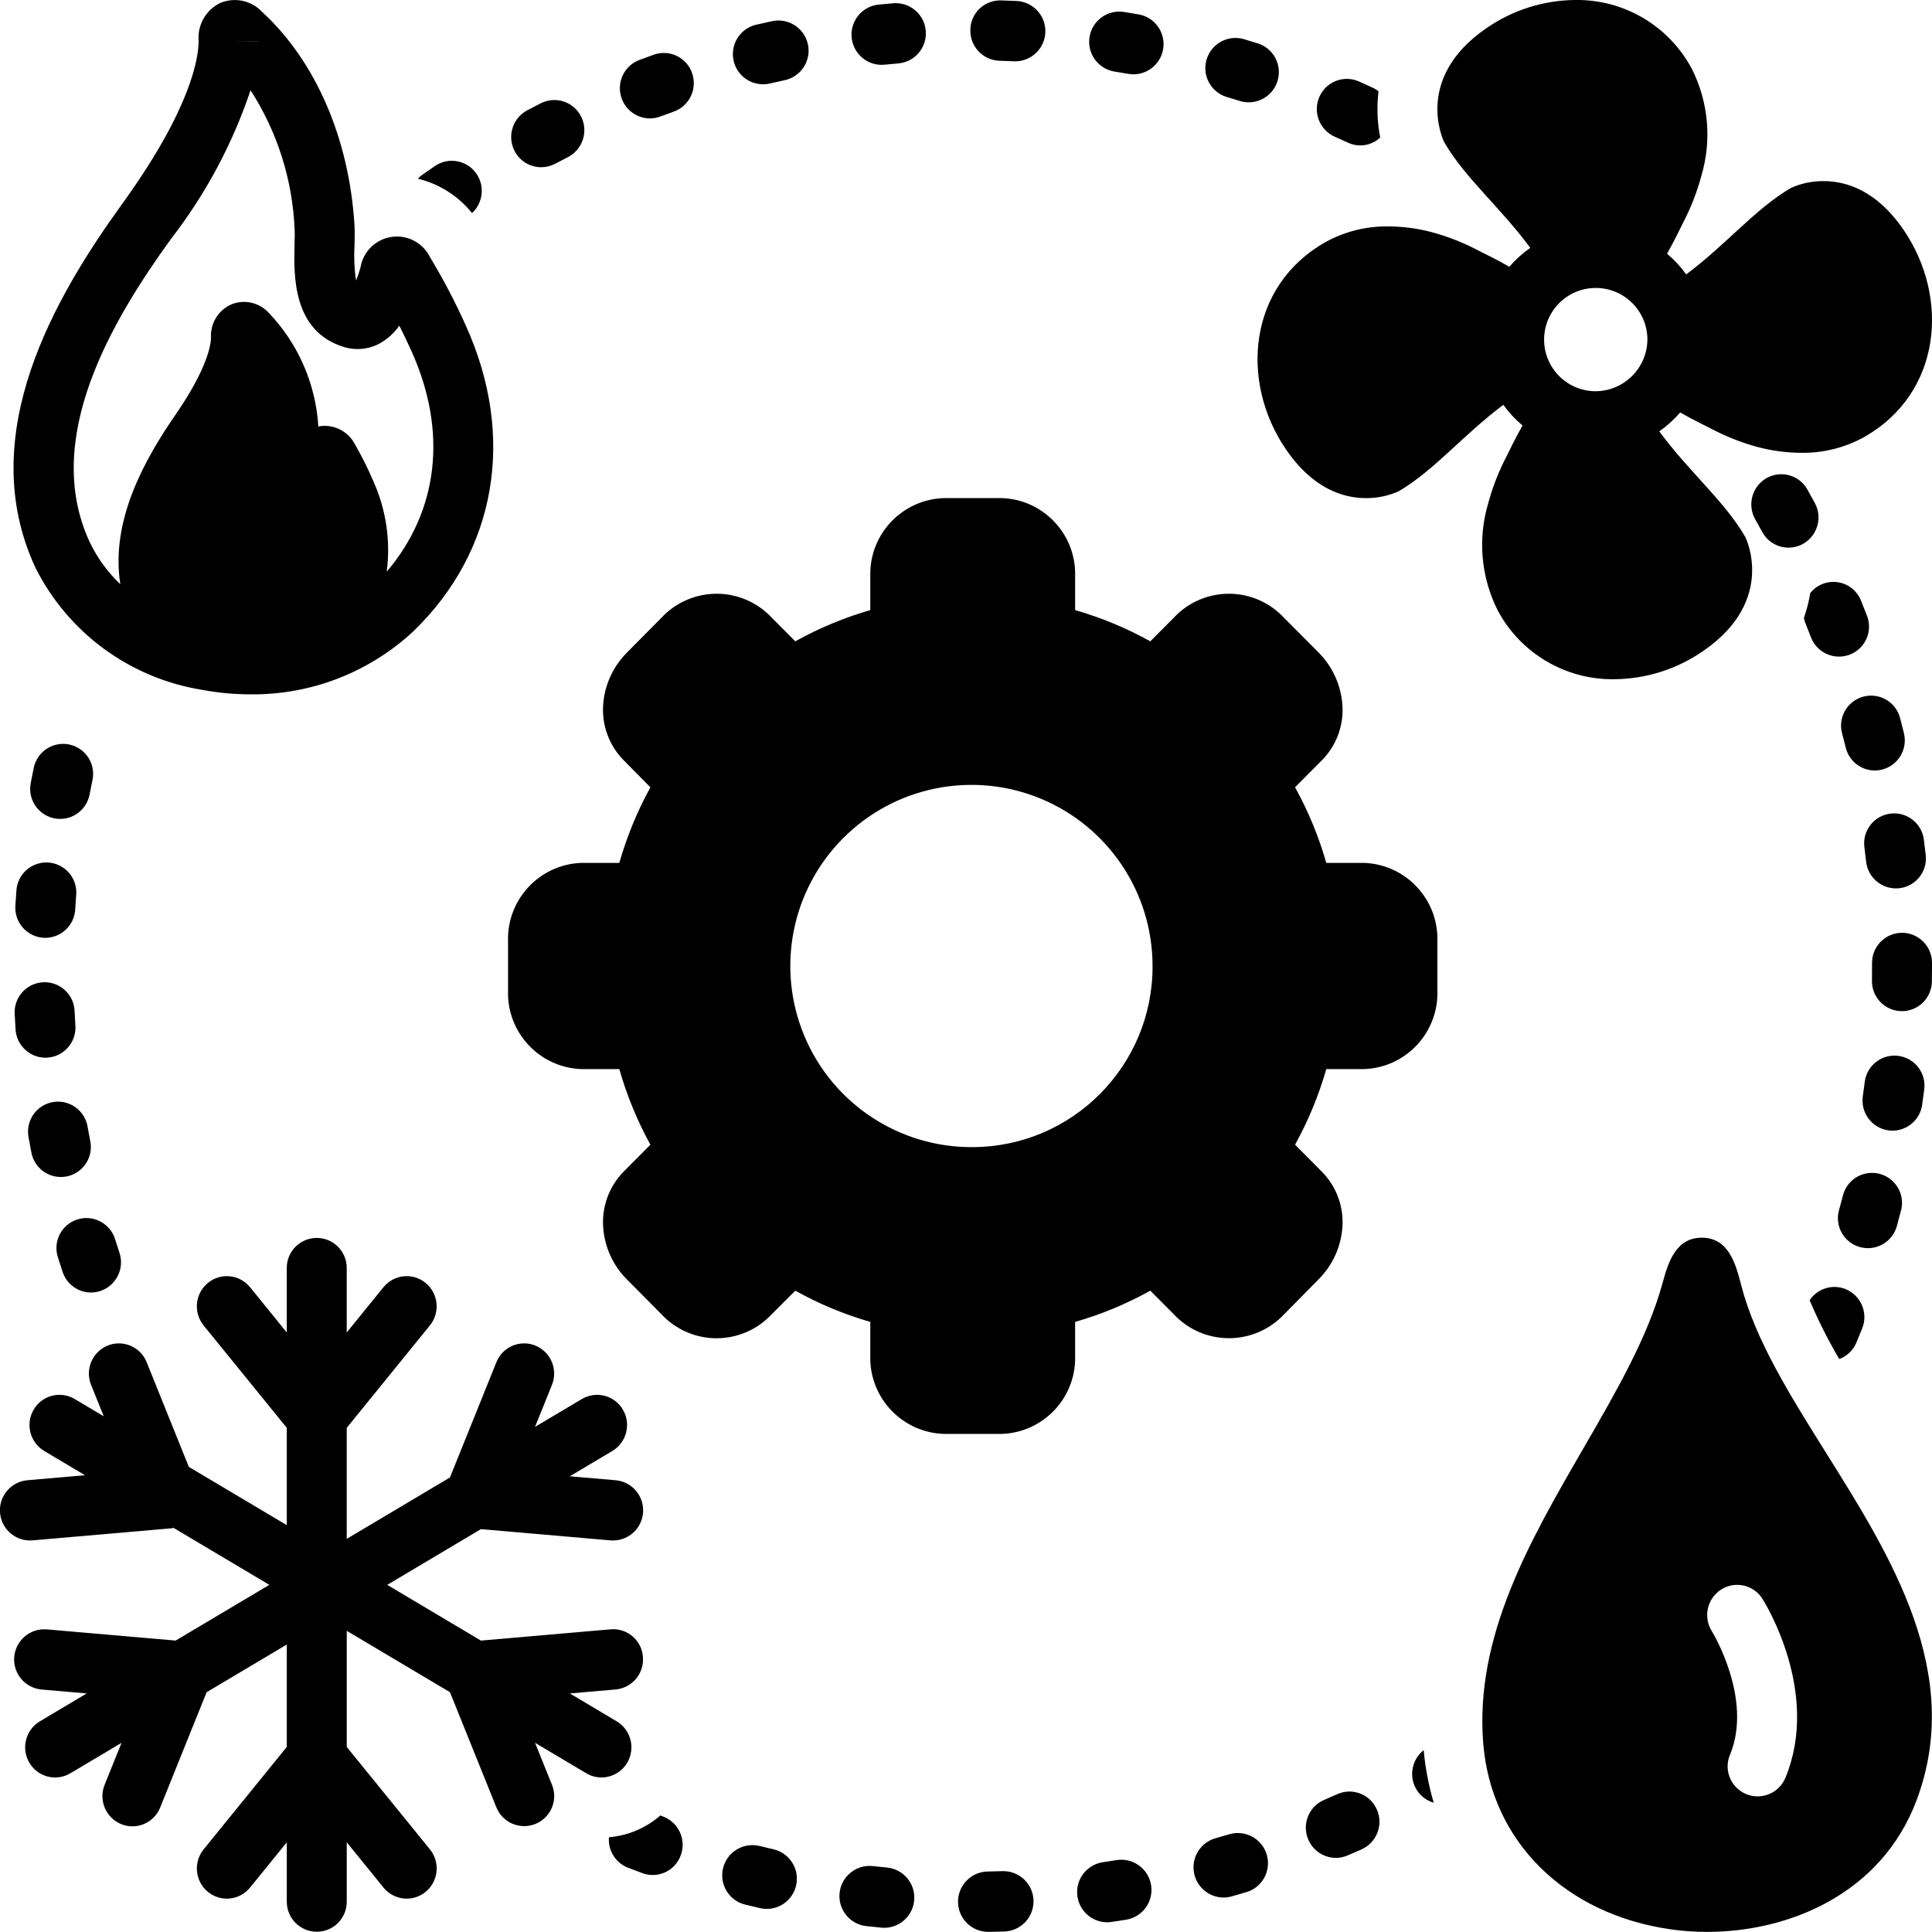
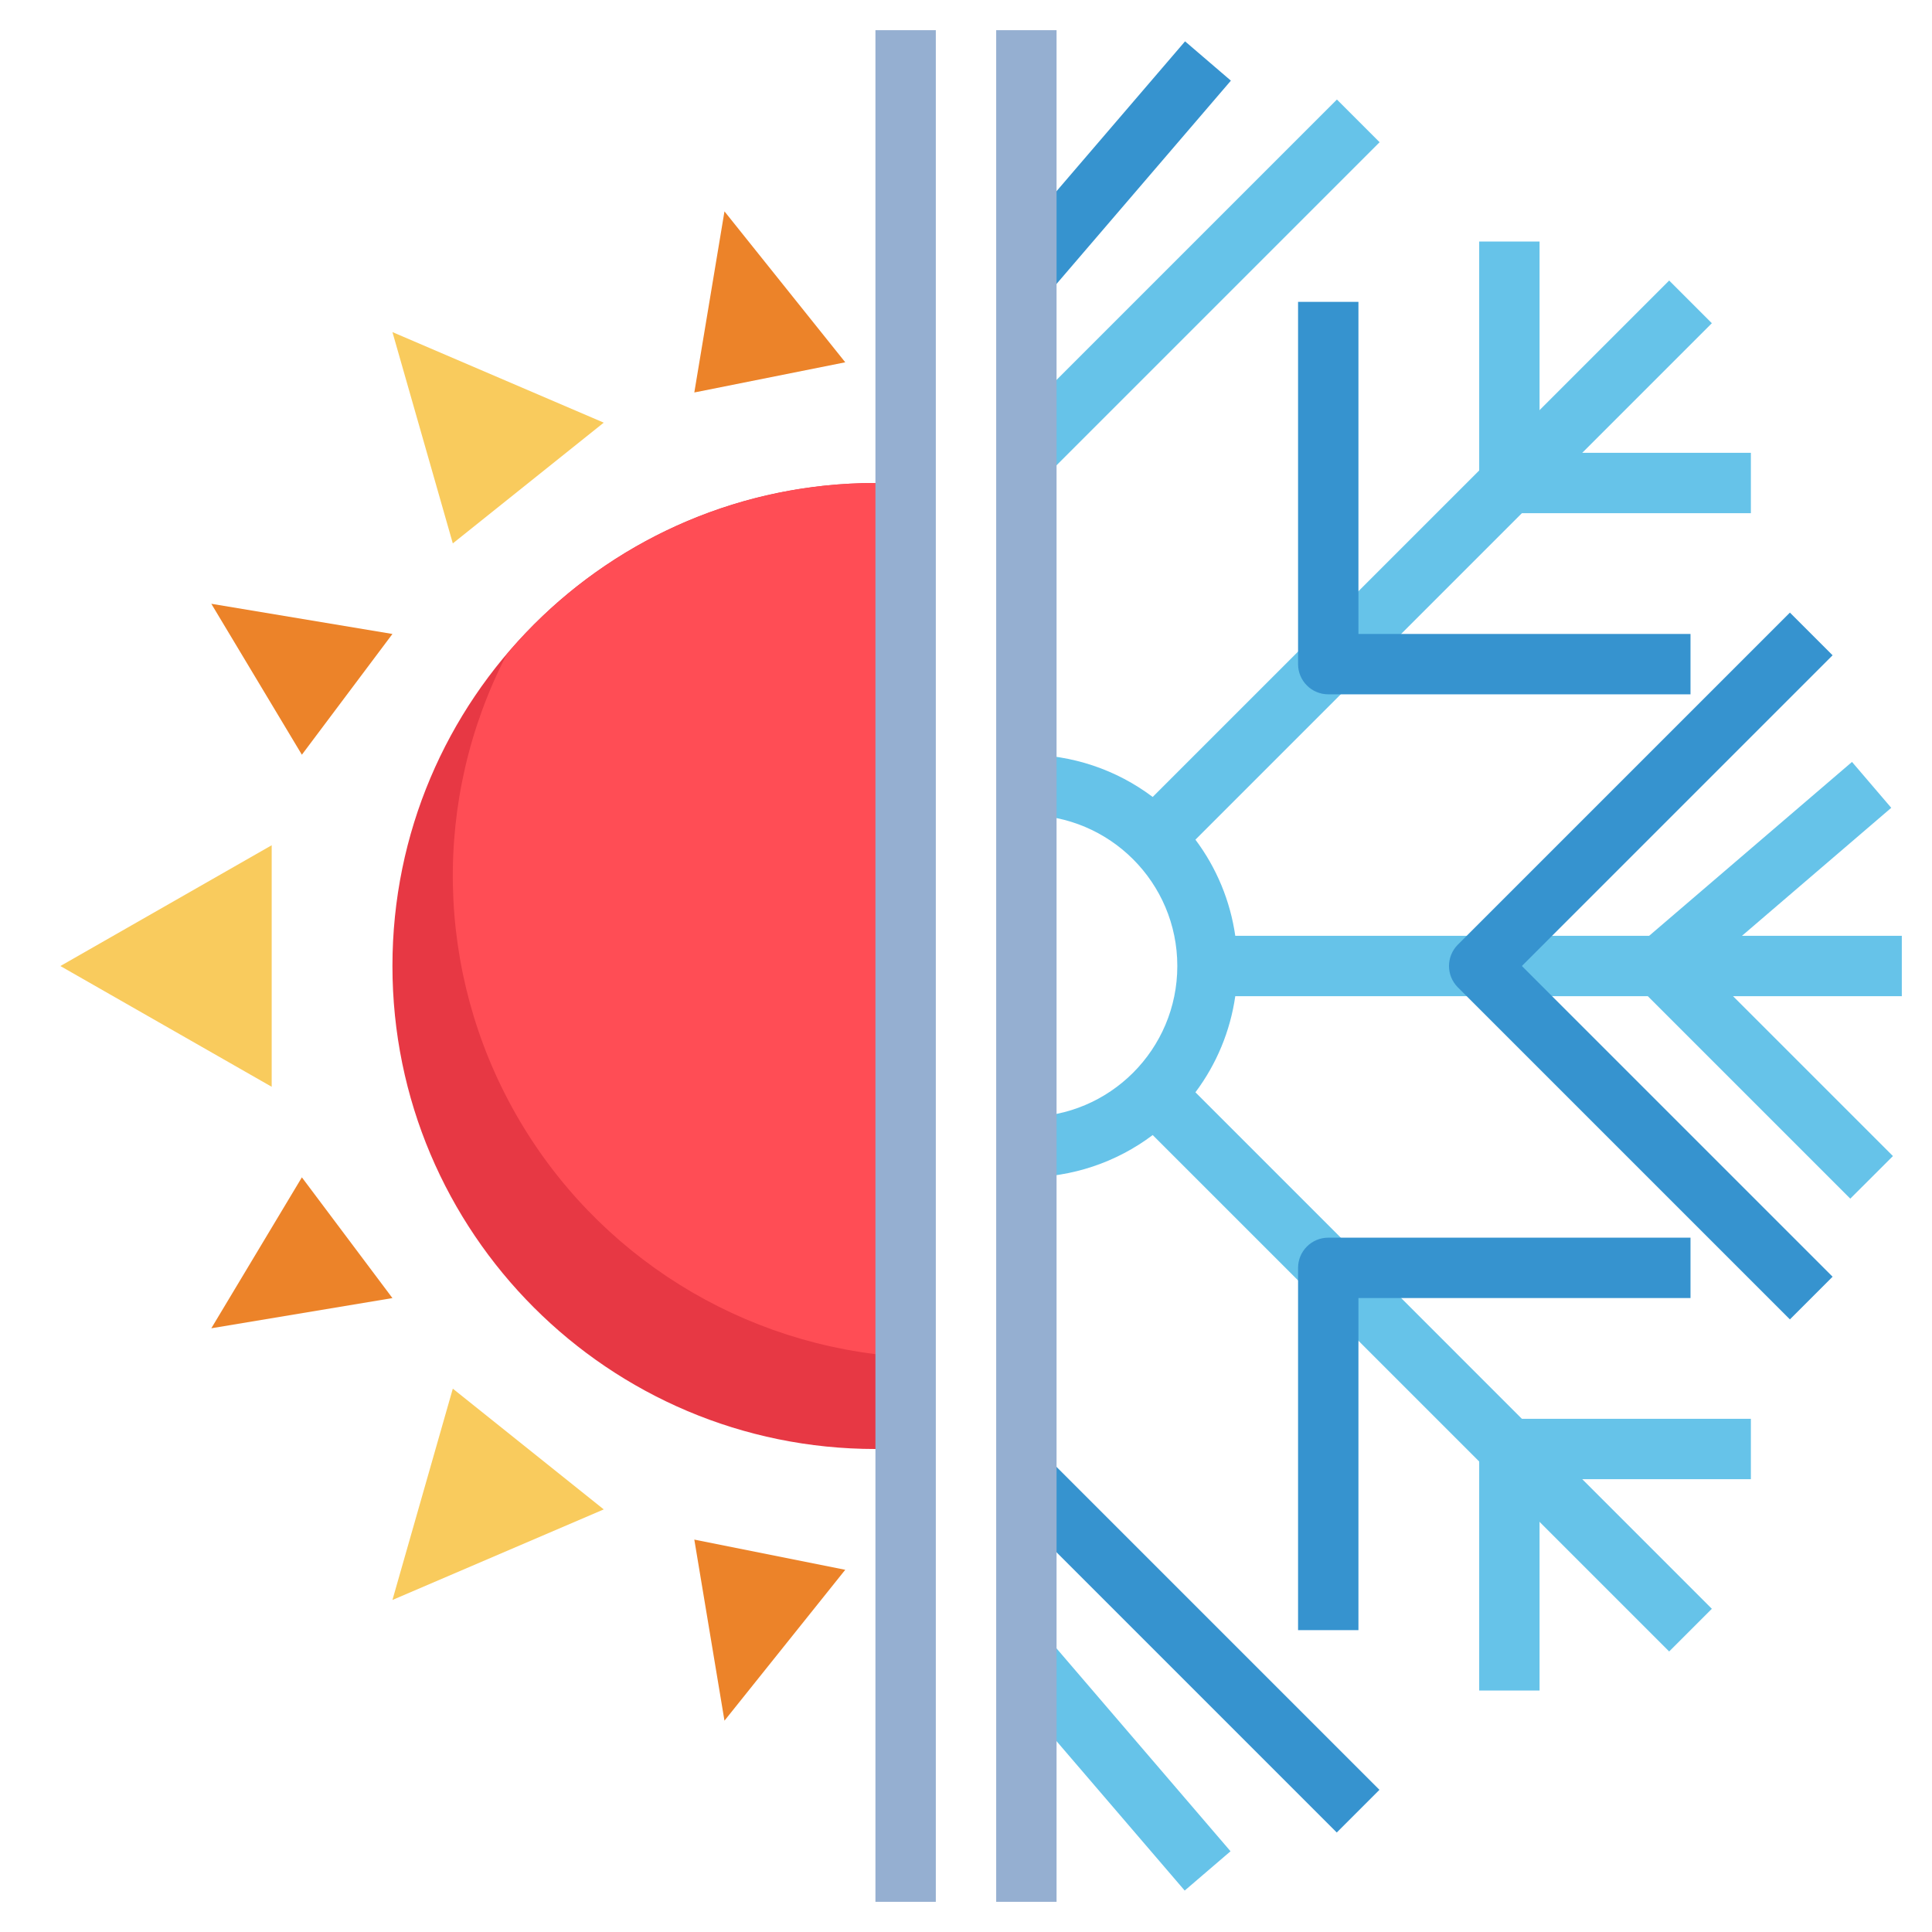
- <svg xmlns="http://www.w3.org/2000/svg" id="Layer_1" viewBox="0 0 128 128" data-name="Layer 1">
-   <path d="m90.4 57.17h-2.53a23.835 23.835 0 0 0 -2.07-5.01l1.8-1.81a4.743 4.743 0 0 0 1.34-3.63 5.506 5.506 0 0 0 -1.59-3.5l-2.27-2.28a4.989 4.989 0 0 0 -7.08-.25l-1.79 1.8a23.811 23.811 0 0 0 -4.98-2.07v-2.56a5.034 5.034 0 0 0 -5.19-4.86h-3.19a5.04 5.04 0 0 0 -5.19 4.86v2.56a23.731 23.731 0 0 0 -4.97 2.07l-1.79-1.8a5.001 5.001 0 0 0 -7.09.25l-2.26 2.28a5.433 5.433 0 0 0 -1.59 3.5 4.757 4.757 0 0 0 1.34 3.63l1.79 1.81a24.341 24.341 0 0 0 -2.06 5.01h-2.54a5.043 5.043 0 0 0 -4.83 5.22v3.22a5.043 5.043 0 0 0 4.83 5.22h2.54a24.34 24.34 0 0 0 2.06 5.01l-1.8 1.81a4.787 4.787 0 0 0 -1.33 3.63 5.411 5.411 0 0 0 1.59 3.5l2.26 2.28a4.989 4.989 0 0 0 7.08.25l1.8-1.8a23.511 23.511 0 0 0 4.97 2.07v2.56a5.04 5.04 0 0 0 5.19 4.86h3.19a5.034 5.034 0 0 0 5.19-4.86v-2.56a23.592 23.592 0 0 0 4.98-2.07l1.79 1.8a5.01 5.01 0 0 0 7.09-.25l2.25-2.28a5.446 5.446 0 0 0 1.6-3.5 4.757 4.757 0 0 0 -1.34-3.63l-1.8-1.81a24.053 24.053 0 0 0 2.07-5.01h2.53a5.043 5.043 0 0 0 4.83-5.22v-3.22a5.043 5.043 0 0 0 -4.83-5.22zm-25.95 18.83a12 12 0 1 1 11.91-12 11.961 11.961 0 0 1 -11.91 12z" />
-   <path d="m112.718 11.654a9.645 9.645 0 0 0 -.629-7.092 8.611 8.611 0 0 0 -7.718-4.563 10.494 10.494 0 0 0 -5.921 1.888c-4.865 3.36-2.771 7.526-2.771 7.526 1.368 2.377 3.721 4.311 5.705 7.009a7.484 7.484 0 0 0 -1.387 1.252c-.801-.466-1.763-.928-2.008-1.054a15.013 15.013 0 0 0 -3.102-1.231 11.449 11.449 0 0 0 -2.902-.389 8.381 8.381 0 0 0 -4.14 1.023c-5.19 2.92-5.7 9.269-2.656 13.736 1.793 2.633 3.817 3.242 5.305 3.242a5.191 5.191 0 0 0 2.168-.452c2.354-1.374 4.27-3.733 6.938-5.728a7.473 7.473 0 0 0 1.271 1.369c-.465.809-.926 1.785-1.052 2.032a15.243 15.243 0 0 0 -1.222 3.124 9.646 9.646 0 0 0 .629 7.092 8.611 8.611 0 0 0 7.718 4.563 10.494 10.494 0 0 0 5.921-1.888c4.865-3.36 2.771-7.526 2.771-7.526-1.368-2.377-3.721-4.311-5.705-7.009a7.484 7.484 0 0 0 1.387-1.252c.801.466 1.763.928 2.008 1.054a15.011 15.011 0 0 0 3.102 1.231 11.448 11.448 0 0 0 2.902.389 8.381 8.381 0 0 0 4.14-1.023c5.19-2.92 5.7-9.269 2.656-13.736-1.793-2.633-3.817-3.242-5.305-3.242a5.192 5.192 0 0 0 -2.167.452c-2.354 1.374-4.27 3.733-6.938 5.728a7.472 7.472 0 0 0 -1.271-1.369c.465-.809.926-1.785 1.052-2.032a15.244 15.244 0 0 0 1.222-3.124zm-7.061 14.267a3.422 3.422 0 1 1 3.488-3.422 3.459 3.459 0 0 1 -3.488 3.422z" />
-   <path d="m4.147 84.264a1.988 1.988 0 0 0 1.884 1.368 1.959 1.959 0 0 0 .628-.104 2.004 2.004 0 0 0 1.256-2.53c-.101-.304-.199-.61-.296-.916a1.987 1.987 0 1 0 -3.786 1.209q.153.488.313.973z" />
-   <path d="m43.319 3.622c-.321.114-.64.229-.958.349a2.003 2.003 0 0 0 .692 3.876 1.979 1.979 0 0 0 .691-.126q.447-.167.897-.327a2.003 2.003 0 0 0 1.211-2.552 1.981 1.981 0 0 0 -2.534-1.22z" />
-   <path d="m2.075 76.335a1.987 1.987 0 1 0 3.898-.769c-.061-.312-.119-.625-.174-.939a1.986 1.986 0 1 0 -3.912.693q.089.51.188 1.015z" />
-   <path d="m35.83 6.841q-.452.231-.9.468a2.006 2.006 0 0 0 -.835 2.7 1.982 1.982 0 0 0 1.76 1.07 1.96 1.96 0 0 0 .922-.229q.423-.223.849-.44a2.007 2.007 0 0 0 .874-2.688 1.981 1.981 0 0 0 -2.669-.88z" />
-   <path d="m120.236 33.323c-.162-.3-.327-.597-.494-.894a1.98 1.98 0 0 0 -2.708-.751 2.009 2.009 0 0 0 -.746 2.728q.236.416.464.837a1.978 1.978 0 0 0 2.695.795 2.007 2.007 0 0 0 .789-2.715z" />
-   <path d="m1.031 68.205a1.992 1.992 0 0 0 1.98 1.87c.043 0 .087-.001.131-.004a1.996 1.996 0 0 0 1.853-2.126q-.031-.479-.054-.96a1.986 1.986 0 1 0 -3.967.195q.025.513.058 1.024z" />
-   <path d="m125.608 58.861a1.986 1.986 0 0 0 1.975-2.228c-.038-.339-.08-.679-.124-1.018a1.986 1.986 0 1 0 -3.938.52c.041.317.08.636.116.953a1.991 1.991 0 0 0 1.97 1.772z" />
-   <path d="m122.047 48.597c.081.31.16.622.238.934a1.988 1.988 0 0 0 1.925 1.517 1.953 1.953 0 0 0 .482-.06 2 2 0 0 0 1.446-2.424q-.122-.497-.252-.99a1.987 1.987 0 1 0 -3.84 1.023z" />
-   <path d="m51.246 122.522c-.309-.071-.617-.144-.925-.22a1.999 1.999 0 0 0 -.948 3.885q.497.123.996.235a1.953 1.953 0 0 0 .441.05 2.001 2.001 0 0 0 .437-3.95z" />
-   <path d="m1.088 58.989q-.039.51-.07 1.021a1.995 1.995 0 0 0 1.859 2.12c.042.003.083.004.125.004a1.992 1.992 0 0 0 1.98-1.876q.03-.482.066-.962a1.986 1.986 0 1 0 -3.96-.307z" />
-   <path d="m3.988 54.255a1.989 1.989 0 0 0 1.948-1.622c.06-.314.122-.629.188-.94a1.987 1.987 0 1 0 -3.888-.822q-.104.502-.2 1.007a1.991 1.991 0 0 0 1.953 2.378z" />
-   <path d="m31.273 14.118a2.005 2.005 0 0 0 .304-2.593 1.98 1.98 0 0 0 -2.759-.527q-.419.287-.833.578a1.996 1.996 0 0 0 -.303.263 6.582 6.582 0 0 1 3.591 2.279z" />
-   <path d="m51.163 1.401q-.502.107-1.0.222a2 2 0 1 0 .891 3.898c.308-.071.617-.141.927-.206a1.999 1.999 0 0 0 -.818-3.914z" />
-   <path d="m126.013 61.8a1.993 1.993 0 0 0 -1.986 2l.001.2q0 .482-.007.961a1.993 1.993 0 0 0 1.953 2.032h.033a1.993 1.993 0 0 0 1.985-1.968c.006-.341.008-.683.008-1.04l-0-.186a1.993 1.993 0 0 0 -1.986-2z" />
-   <path d="m125.675 81.214q.135-.492.264-.985a1.987 1.987 0 1 0 -3.842-1.014q-.121.467-.25.933a1.987 1.987 0 1 0 3.828 1.066z" />
-   <path d="m127.348 73.196c.048-.34.094-.679.137-1.019a1.986 1.986 0 1 0 -3.94-.506q-.06.478-.128.952a1.998 1.998 0 0 0 1.682 2.266 2.027 2.027 0 0 0 .286.021 1.991 1.991 0 0 0 1.963-1.714z" />
-   <path d="m74.005 123.232c-.314.052-.629.1-.945.146a2.001 2.001 0 0 0 .284 3.979 2.075 2.075 0 0 0 .289-.021q.504-.075 1.005-.155a2 2 0 0 0 -.633-3.949z" />
-   <path d="m66.41 123.969q-.476.016-.955.023a2 2 0 0 0 .034 4h.035c.339-.007.677-.015 1.014-.025a2 2 0 0 0 -.129-3.998z" />
-   <path d="m66.332.027a1.973 1.973 0 0 0 -2.044 1.94 1.994 1.994 0 0 0 1.926 2.058q.479.015.956.036c.03.001.06.002.09.002a2 2 0 0 0 .087-3.998c-.338-.015-.676-.028-1.015-.038z" />
-   <path d="m58.782 123.732q-.476-.045-.951-.099a2 2 0 0 0 -.434 3.977q.505.056 1.011.104c.063.006.127.009.19.009a2.001 2.001 0 0 0 .185-3.991z" />
-   <path d="m58.389 4.296a1.886 1.886 0 0 0 .196-.01q.476-.047.953-.086a2 2 0 0 0 -.328-3.986q-.507.042-1.012.092a2.001 2.001 0 0 0 .191 3.99z" />
-   <path d="m81.257 6.42q.459.136.914.279a1.999 1.999 0 0 0 1.184-3.818q-.486-.152-.974-.297a1.999 1.999 0 0 0 -1.124 3.836z" />
-   <path d="m88.599 118.866q-.434.195-.871.382a2.002 2.002 0 0 0 .777 3.842 1.964 1.964 0 0 0 .775-.16c.312-.133.623-.27.931-.407a2.005 2.005 0 0 0 1.009-2.64 1.98 1.98 0 0 0 -2.621-1.017z" />
-   <path d="m81.446 121.523q-.457.136-.917.266a2.002 2.002 0 0 0 .531 3.928 1.979 1.979 0 0 0 .533-.074q.492-.138.979-.283a1.999 1.999 0 0 0 -1.127-3.836z" />
-   <path d="m75.438.954q-.5-.088-1.004-.168a2 2 0 0 0 -.62 3.951c.315.05.629.104.943.158a2.053 2.053 0 0 0 .343.029 2.001 2.001 0 0 0 .338-3.971z" />
-   <path d="m16.603 46.003a15.598 15.598 0 0 0 10.786-4.18c5.497-5.318 6.8-12.879 3.485-20.225a41.363 41.363 0 0 0 -2.375-4.542 2.445 2.445 0 0 0 -4.617.67 7.274 7.274 0 0 1 -.292.86 10.826 10.826 0 0 1 -.103-2.28c.013-.511.022-.981-.001-1.372-.343-5.724-2.564-10.871-6.095-14.12a2.485 2.485 0 0 0 -2.784-.624 2.549 2.549 0 0 0 -1.446 2.516c-.005 1.147-.509 4.495-5.053 10.783-4.435 6.138-9.857 15.316-5.759 24.124a15.009 15.009 0 0 0 11.028 8.088 17.483 17.483 0 0 0 3.228.302zm.528-43.286-0.0.009-1.986-.01zm-9.158 35.989a9.388 9.388 0 0 1 -2.029-2.79c-3.205-6.89 1.532-14.756 5.374-20.073a33.545 33.545 0 0 0 5.282-9.863 18.414 18.414 0 0 1 2.918 9.195c.018.294.006.646-.004 1.029-.051 2.012-.146 5.757 3.283 6.788a3.083 3.083 0 0 0 2.398-.259 3.984 3.984 0 0 0 1.263-1.154q.405.804.799 1.675c2.409 5.337 1.795 10.585-1.634 14.621a11.137 11.137 0 0 0 -.877-5.971 23.012 23.012 0 0 0 -1.239-2.482 2.258 2.258 0 0 0 -2.264-1.192c-.051.007-.102.016-.152.026a11.963 11.963 0 0 0 -3.302-7.549 2.227 2.227 0 0 0 -2.469-.538 2.276 2.276 0 0 0 -1.342 2.196c-.002.403-.177 1.962-2.362 5.129-1.983 2.876-4.322 6.97-3.643 11.212z" />
-   <path d="m43.924 120.346c-.058-.021-.115-.044-.173-.066a5.94 5.94 0 0 1 -3.408 1.443 1.995 1.995 0 0 0 1.259 2.017q.476.185.956.361a1.975 1.975 0 0 0 2.547-1.19 2.003 2.003 0 0 0 -1.182-2.565z" />
-   <path d="m41.557 116.78a2.007 2.007 0 0 0 -.7-2.738l-3.105-1.847 3.035-.263a1.996 1.996 0 0 0 1.808-2.164 1.972 1.972 0 0 0 -2.149-1.82l-8.583.745-6.208-3.692 6.208-3.692 8.584.745a1.725 1.725 0 0 0 .173.008 2 2 0 0 0 .168-3.992l-3.035-.263 2.816-1.675a2.007 2.007 0 0 0 .7-2.738 1.978 1.978 0 0 0 -2.72-.705l-3.101 1.844 1.12-2.779a2.005 2.005 0 0 0 -1.094-2.605 1.98 1.98 0 0 0 -2.587 1.101l-3.076 7.635-6.839 4.068v-7.355l5.509-6.784a2.01 2.01 0 0 0 -.28-2.814 1.974 1.974 0 0 0 -2.795.281l-2.435 2.998v-4.277a1.986 1.986 0 1 0 -3.972 0v4.277l-2.434-2.998a1.977 1.977 0 0 0 -2.795-.281 2.01 2.01 0 0 0 -.28 2.814l5.51 6.784v6.446l-6.489-3.859-2.794-6.935a1.983 1.983 0 0 0 -2.587-1.102 2.005 2.005 0 0 0 -1.094 2.606l.837 2.078-1.923-1.144a1.977 1.977 0 0 0 -2.72.705 2.007 2.007 0 0 0 .7 2.738l2.702 1.607-3.816.331a2 2 0 0 0 .168 3.992 1.725 1.725 0 0 0 .173-.008l9.217-.8c.043-.004.083-.02.126-.026l6.344 3.773-6.208 3.692-8.583-.745a2 2 0 0 0 -.341 3.984l3.035.263-3.105 1.847a2.007 2.007 0 0 0 -.7 2.738 1.976 1.976 0 0 0 2.72.705l3.39-2.016-1.12 2.779a2.005 2.005 0 0 0 1.094 2.605 1.977 1.977 0 0 0 2.587-1.102l3.076-7.636 5.311-3.159v6.785l-5.509 6.785a2.009 2.009 0 0 0 .28 2.813 1.974 1.974 0 0 0 2.795-.282l2.435-2.998v3.939a1.986 1.986 0 1 0 3.972 0v-3.939l2.435 2.998a1.976 1.976 0 0 0 2.795.282 2.009 2.009 0 0 0 .28-2.813l-5.51-6.785v-7.694l6.839 4.067 3.076 7.636a1.988 1.988 0 1 0 3.681-1.504l-1.12-2.779 3.39 2.016a1.958 1.958 0 0 0 1.008.278 1.983 1.983 0 0 0 1.712-.983z" />
-   <path d="m93.828 118.533a1.975 1.975 0 0 0 1.161.903 17.824 17.824 0 0 1 -.665-3.483 2.003 2.003 0 0 0 -.496 2.579z" />
-   <path d="m122.984 88.963q.198-.472.391-.949a2.005 2.005 0 0 0 -1.095-2.604 1.977 1.977 0 0 0 -2.388.731 33.094 33.094 0 0 0 1.963 3.899 1.973 1.973 0 0 0 1.129-1.076z" />
-   <path d="m115.367 85.171c-.365-1.406-.818-3.157-2.603-3.171h-.021c-1.767 0-2.25 1.755-2.603 3.037-.983 3.568-3.053 7.146-5.244 10.934-3.544 6.125-7.209 12.458-6.626 19.557.533 6.47 5.408 11.296 12.418 12.296a17.054 17.054 0 0 0 2.408.169c5.466-.001 11.543-2.542 13.868-8.683 3.185-8.418-1.666-16.162-5.945-22.995-2.426-3.872-4.717-7.53-5.653-11.144zm2.927 32.595a1.988 1.988 0 1 1 -3.669-1.531c1.52-3.691-1.179-8.113-1.207-8.157a2.008 2.008 0 0 1 .604-2.762 1.975 1.975 0 0 1 2.743.607c.159.25 3.859 6.186 1.53 11.843z" />
-   <path d="m90.955 5.815q-.462-.212-.927-.42a1.98 1.98 0 0 0 -2.617 1.025 2.006 2.006 0 0 0 1.018 2.637q.441.195.878.396a1.923 1.923 0 0 0 2.136-.343 9.739 9.739 0 0 1 -.112-3.066 1.976 1.976 0 0 0 -.376-.229z" />
-   <path d="m119.975 42.204a1.988 1.988 0 1 0 3.701-1.451q-.185-.478-.377-.952a1.965 1.965 0 0 0 -3.366-.509 9.446 9.446 0 0 1 -.42 1.651 2.017 2.017 0 0 0 .108.368q.18.445.354.894z" />
+ <svg xmlns="http://www.w3.org/2000/svg" id="Layer_3" height="512" viewBox="0 0 64 64" width="512" data-name="Layer 3">
+   <path d="m63 33v-2h-22.08a6.955 6.955 0 0 0 -1.32-3.185l17.107-17.108-1.414-1.414-17.109 17.107a6.958 6.958 0 0 0 -4.184-1.4v2a5 5 0 0 1 0 10v2a6.956 6.956 0 0 0 4.185-1.4l17.108 17.107 1.414-1.414-17.107-17.109a6.956 6.956 0 0 0 1.32-3.184z" fill="#66c3e9" />
+   <path d="m9 36.001v-8.001l-7 4.001z" fill="#f9cb5d" />
+   <path d="m10 39.001 3 4-6 1z" fill="#ec8329" />
+   <path d="m15 46.001 5 4-7 3z" fill="#f9cb5d" />
+   <path d="m23 51.001 5 1-4.001 4.999z" fill="#ec8329" />
+   <path d="m10 25.001 3-4-6-1z" fill="#ec8329" />
+   <path d="m15 18.001 5-4-7-3z" fill="#f9cb5d" />
+   <path d="m23 13.001 5-1-4.001-4.999z" fill="#ec8329" />
+   <path d="m61.293 39.707-7-7a1 1 0 0 1 .057-1.467l7-6 1.3 1.52-6.181 5.3 6.237 6.236z" fill="#66c3e9" />
+   <path d="m59.293 43.707-11-11a1 1 0 0 1 0-1.414l11-11 1.414 1.414-10.293 10.293 10.293 10.293z" fill="#3693cf" />
+   <path d="m58 17h-8a1 1 0 0 1 -1-1v-8h2v7h7z" fill="#66c3e9" />
+   <path d="m56 23h-12a1 1 0 0 1 -1-1v-12h2v11h11z" fill="#3693cf" />
+   <path d="m51 56h-2v-8a1 1 0 0 1 1-1h8v2h-7z" fill="#66c3e9" />
+   <path d="m45 54h-2v-12a1 1 0 0 1 1-1h12v2h-11z" fill="#3693cf" />
+   <path d="m36 53.89h2v9.22h-2z" fill="#66c3e9" transform="matrix(.759 -.651 .651 .759 -29.164 38.163)" />
+   <path d="m38.5 46.722h2v15.556h-2z" fill="#3693cf" transform="matrix(.707 -.707 .707 .707 -26.968 43.893)" />
+   <path d="m32.39 4.5h9.22v2h-9.22z" fill="#3693cf" transform="matrix(.651 -.759 .759 .651 8.753 30.022)" />
+   <path d="m31.722 8.5h15.556v2h-15.556z" fill="#66c3e9" transform="matrix(.707 -.707 .707 .707 4.852 30.713)" />
+   <path d="m30 16.031q-.5-.031-1-.031a16 16 0 0 0 0 32q.5 0 1-.031" fill="#e73844" />
+   <path d="m16.784 21.679a15.966 15.966 0 0 0 13.216 23.271v-28.919q-.5-.031-1-.031a15.958 15.958 0 0 0 -12.216 5.679z" fill="#ff4d55" />
+   <g fill="#95afd1">
+     <path d="m29 1h2v62h-2z" />
+     <path d="m33 1h2v62h-2z" />
+   </g>
</svg>
